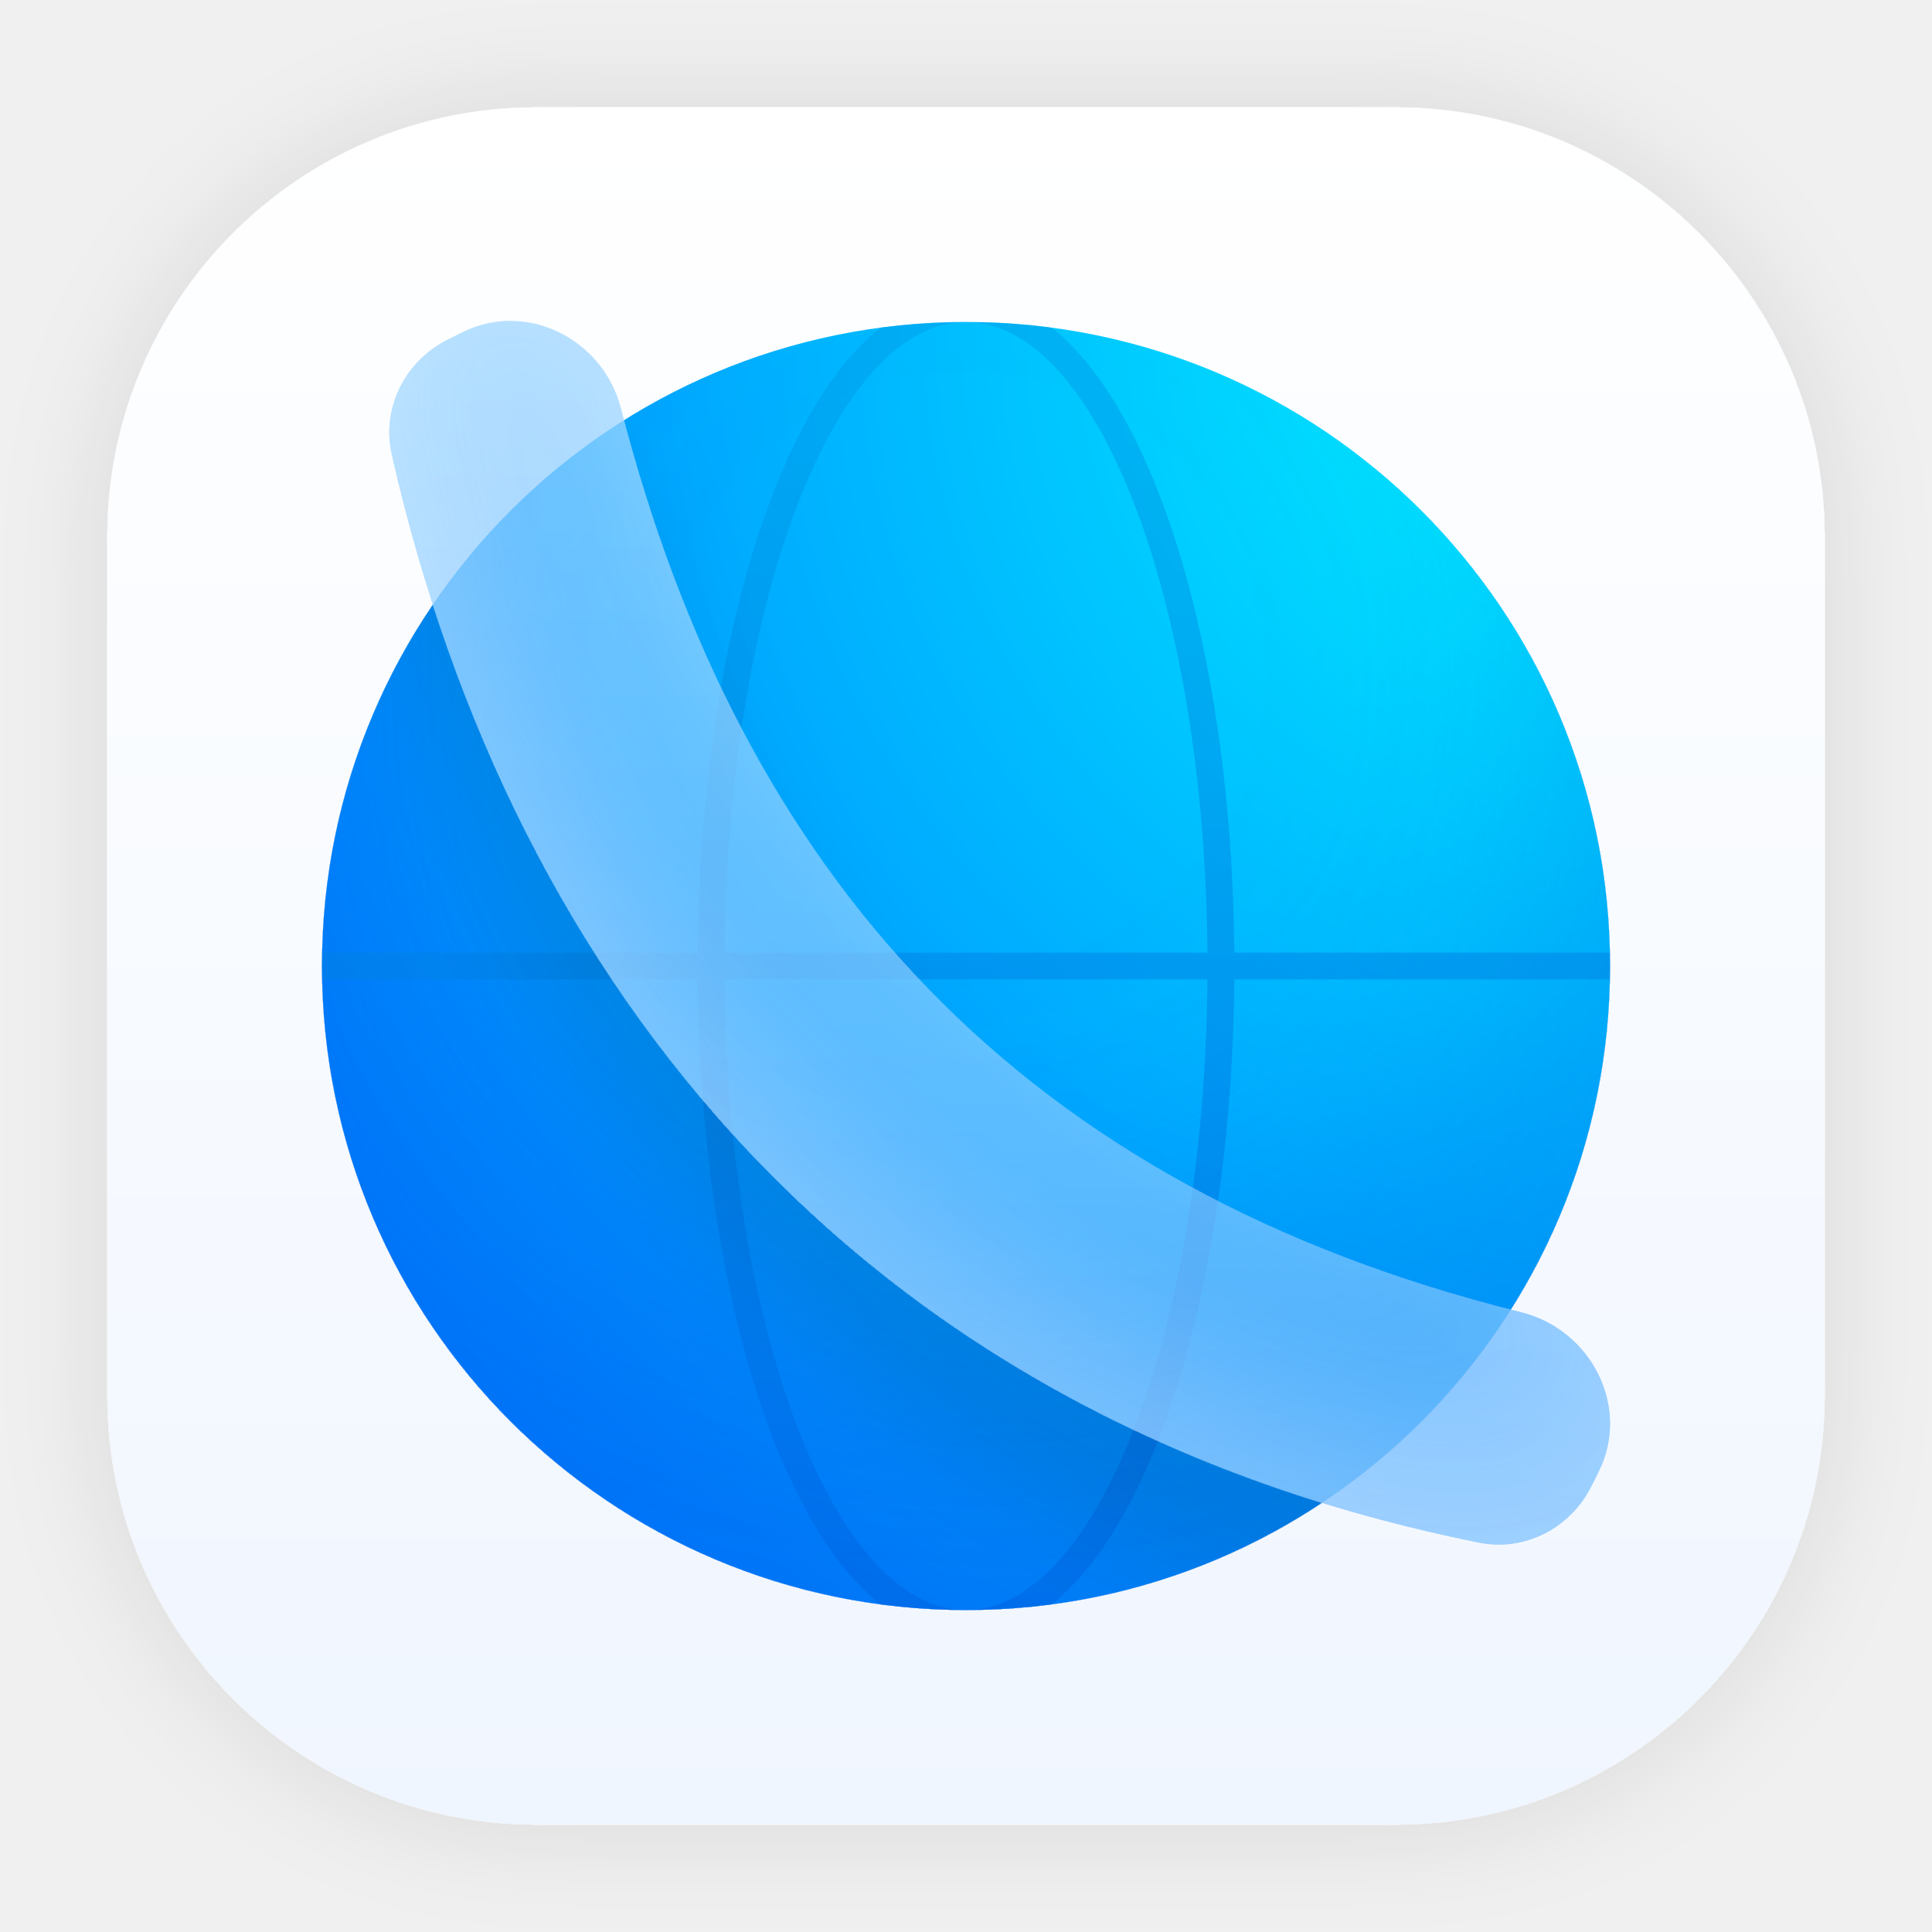
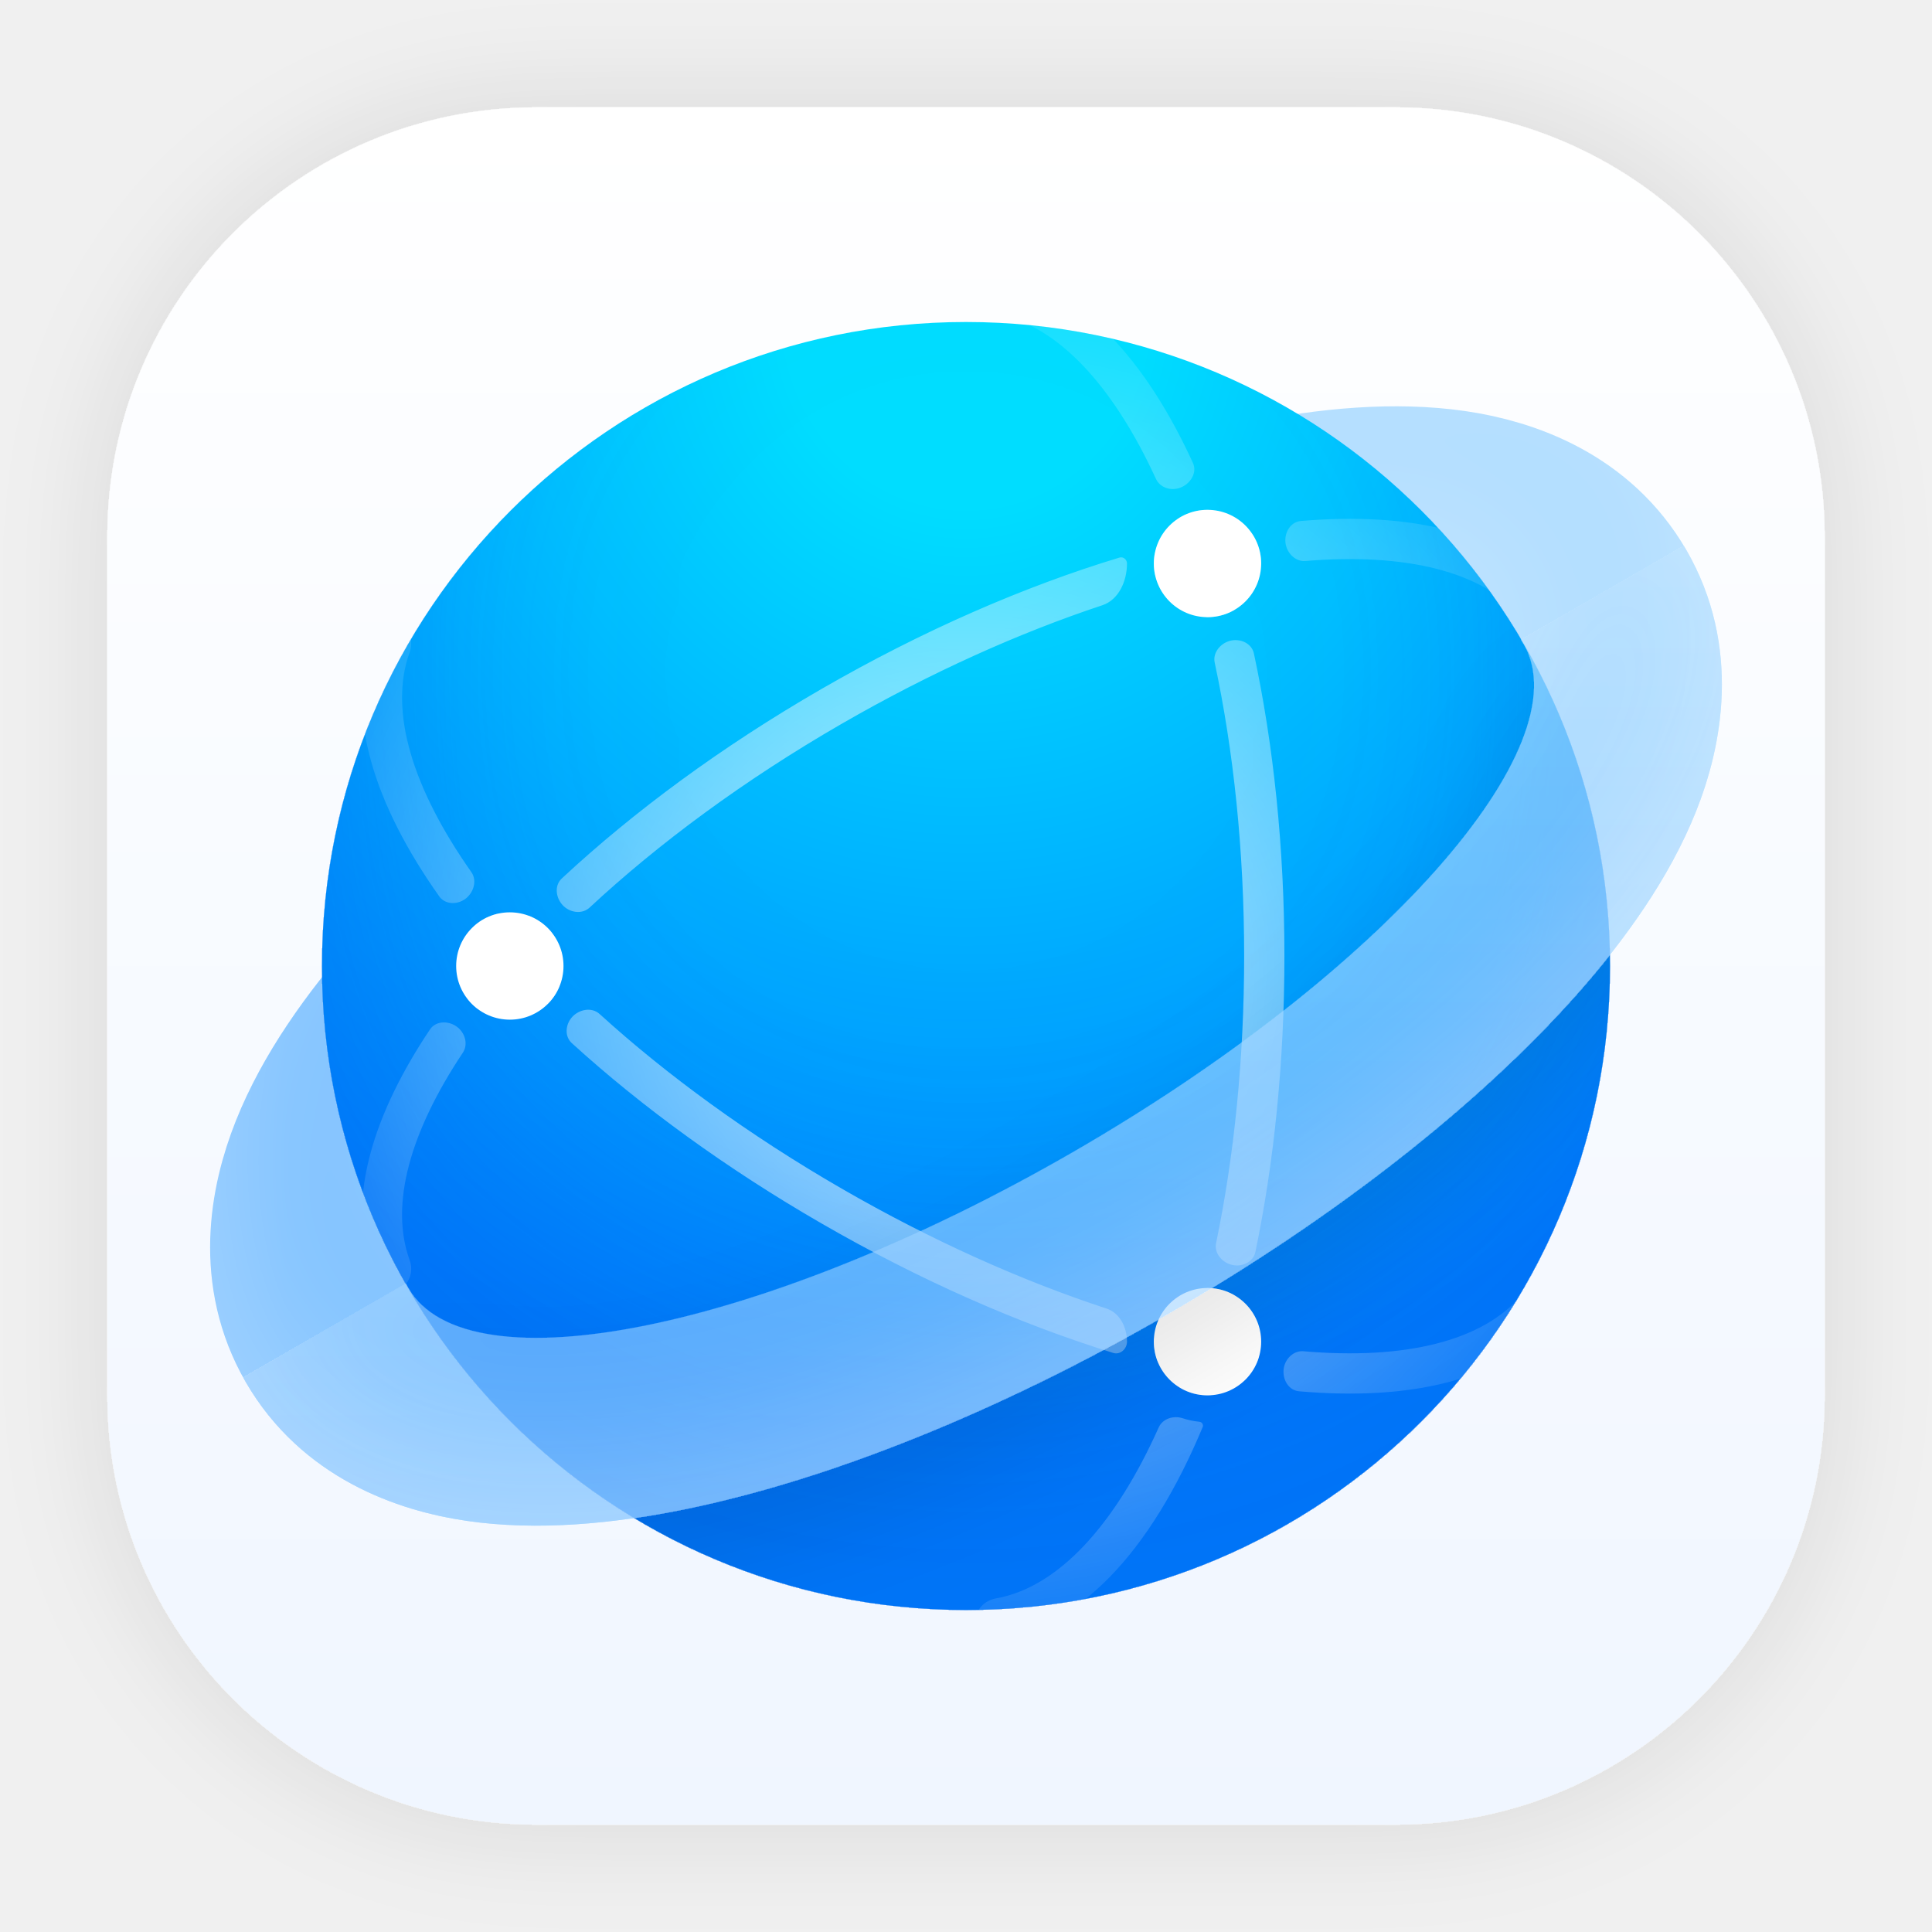
<svg xmlns="http://www.w3.org/2000/svg" width="72" height="72" viewBox="0 0 72 72" fill="none">
-   <g clip-path="url(#clip0_546_308)">
-     <g filter="url(#filter0_d_546_308)">
-       <rect x="4" y="4" width="64" height="64" rx="16" fill="url(#paint0_linear_546_308)" />
+   <g clip-path="url(#clip0_1412_49)">
+     <g filter="url(#filter0_d_1412_49)">
+       <rect x="4" y="4" width="64" height="64" rx="16" fill="url(#paint0_linear_1412_49)" />
    </g>
-     <mask id="mask0_546_308" style="mask-type:alpha" maskUnits="userSpaceOnUse" x="4" y="4" width="64" height="64">
+     <mask id="mask0_1412_49" style="mask-type:alpha" maskUnits="userSpaceOnUse" x="4" y="4" width="64" height="64">
      <rect x="4" y="4" width="64" height="64" rx="16" fill="white" />
    </mask>
-     <g mask="url(#mask0_546_308)">
-       <path d="M17.23 12.385L16.683 12.658C15.093 13.453 14.207 15.207 14.6 16.941C19.099 36.779 32.092 52.87 55.125 57.491C56.828 57.833 58.527 56.946 59.304 55.392L59.578 54.844C60.782 52.437 59.302 49.555 56.691 48.905C38.014 44.256 27.625 32.628 23.138 15.214C22.473 12.631 19.615 11.193 17.23 12.385Z" fill="url(#paint1_linear_546_308)" />
-       <g filter="url(#filter1_i_546_308)">
-         <path d="M12 36C12 22.745 22.745 12 36 12C49.255 12 60 22.745 60 36C60 49.255 49.255 60 36 60C22.745 60 12 49.255 12 36Z" fill="url(#paint2_radial_546_308)" />
+     <g mask="url(#mask0_1412_49)">
+       <g filter="url(#filter1_i_1412_49)">
+         <path d="M12.184 49.75C13.503 52.033 15.871 52.923 17.904 53.218C19.987 53.519 22.38 53.315 24.833 52.813C29.777 51.802 35.775 49.409 41.75 45.959C47.725 42.51 52.796 38.512 56.144 34.736C57.805 32.862 59.179 30.892 59.959 28.937C60.72 27.029 61.134 24.534 59.816 22.25C58.497 19.967 56.129 19.077 54.096 18.782C52.013 18.481 49.62 18.685 47.167 19.187C42.223 20.199 36.225 22.591 30.25 26.041C24.275 29.49 19.204 33.489 15.856 37.264C14.195 39.138 12.821 41.108 12.041 43.063C11.28 44.971 10.866 47.467 12.184 49.75Z" stroke="url(#paint1_linear_1412_49)" stroke-width="7" stroke-linejoin="round" />
      </g>
-       <mask id="mask1_546_308" style="mask-type:alpha" maskUnits="userSpaceOnUse" x="12" y="12" width="48" height="48">
-         <path d="M12 36C12 22.745 22.745 12 36 12C49.255 12 60 22.745 60 36C60 49.255 49.255 60 36 60C22.745 60 12 49.255 12 36Z" fill="url(#paint3_linear_546_308)" />
+       <g filter="url(#filter2_i_1412_49)">
+         <path d="M12 36C12 22.745 22.745 12 36 12C49.255 12 60 22.745 60 36C60 49.255 49.255 60 36 60C22.745 60 12 49.255 12 36Z" fill="url(#paint2_radial_1412_49)" />
+       </g>
+       <mask id="mask1_1412_49" style="mask-type:alpha" maskUnits="userSpaceOnUse" x="12" y="12" width="48" height="48">
+         <path d="M12 36C12 22.745 22.745 12 36 12C49.255 12 60 22.745 60 36C60 49.255 49.255 60 36 60C22.745 60 12 49.255 12 36Z" fill="url(#paint3_linear_1412_49)" />
      </mask>
-       <g mask="url(#mask1_546_308)">
-         <path fill-rule="evenodd" clip-rule="evenodd" d="M36 61C37.631 61 39.066 60.115 40.252 58.777C41.438 57.439 42.462 55.559 43.3 53.322C44.939 48.951 45.949 43.019 45.998 36.5H61V35.5H45.998C45.949 28.981 44.939 23.049 43.3 18.678C42.462 16.441 41.438 14.561 40.252 13.223C39.066 11.885 37.631 11 36 11C34.369 11 32.934 11.885 31.749 13.223C30.562 14.561 29.539 16.441 28.7 18.678C27.061 23.049 26.051 28.981 26.002 35.5H11V36.5H26.002C26.051 43.019 27.061 48.951 28.7 53.322C29.539 55.559 30.562 57.439 31.749 58.777C32.934 60.115 34.369 61 36 61ZM27.002 36.5C27.102 49.524 31.092 60 36 60C40.908 60 44.898 49.524 44.998 36.5H27.002ZM27.002 35.5H44.998C44.898 22.476 40.908 12 36 12C31.092 12 27.102 22.476 27.002 35.5Z" fill="url(#paint4_linear_546_308)" fill-opacity="0.5" />
-         <g filter="url(#filter2_d_546_308)">
-           <path d="M17.23 12.385L16.683 12.658C15.093 13.453 14.207 15.207 14.6 16.941C19.099 36.779 32.092 52.87 55.125 57.491C56.828 57.833 58.527 56.946 59.304 55.392L59.578 54.844C60.782 52.437 59.302 49.555 56.691 48.905C38.014 44.256 27.625 32.628 23.138 15.214C22.473 12.631 19.615 11.193 17.23 12.385Z" fill="url(#paint5_linear_546_308)" fill-opacity="0.01" shape-rendering="crispEdges" />
+       <g mask="url(#mask1_1412_49)">
+         <path fill-rule="evenodd" clip-rule="evenodd" d="M53.948 19.755C55.598 20.184 57.055 20.983 58.033 22.262C58.285 22.59 58.158 23.053 57.8 23.26C57.441 23.467 56.986 23.339 56.72 23.022C55.254 21.278 52.354 20.6 48.645 20.907C48.3 20.935 48 20.653 47.921 20.315C47.826 19.906 48.065 19.45 48.484 19.415C50.493 19.246 52.352 19.34 53.948 19.755ZM45 19C45.114 19 45.212 19.076 45.252 19.184C45.273 19.241 45.294 19.298 45.315 19.355C45.415 19.631 45.7 19.796 45.99 19.745C46.027 19.738 46.063 19.732 46.1 19.726C46.34 19.684 46.593 19.766 46.718 19.976C46.897 20.275 47 20.626 47 21C47 21.058 46.956 21.106 46.898 21.115C46.783 21.133 46.667 21.151 46.551 21.171C46.228 21.224 46.029 21.55 46.118 21.866C46.137 21.934 46.156 22.003 46.175 22.072C46.25 22.348 46.162 22.653 45.907 22.783C45.635 22.922 45.327 23 45 23C44.921 23 44.855 22.944 44.835 22.868C44.781 22.663 44.726 22.459 44.669 22.257C44.564 21.881 44.184 21.657 43.805 21.754C43.465 21.84 43.088 21.685 43.029 21.34C43.01 21.23 43 21.116 43 21C43 20.895 43.008 20.792 43.024 20.691C43.053 20.499 43.208 20.358 43.396 20.31C43.451 20.296 43.506 20.282 43.561 20.268C43.8 20.208 43.937 19.953 43.852 19.722C43.789 19.553 43.84 19.361 43.995 19.27C44.29 19.098 44.634 19 45 19ZM43.978 18.178C44.356 18.041 44.626 17.622 44.459 17.256C43.579 15.334 42.532 13.691 41.327 12.468C40.13 11.253 38.71 10.391 37.114 10.183C36.703 10.129 36.366 10.47 36.366 10.884C36.366 11.299 36.704 11.628 37.112 11.7C39.401 12.105 41.476 14.36 43.078 17.845C43.231 18.177 43.635 18.303 43.978 18.178ZM42 21C42 20.852 41.86 20.736 41.719 20.779C38.183 21.85 34.383 23.5 30.615 25.676C26.899 27.821 23.61 30.249 20.935 32.739C20.638 33.016 20.717 33.507 21.017 33.78C21.285 34.023 21.707 34.069 21.972 33.823C24.548 31.427 27.736 29.07 31.365 26.975C34.669 25.068 37.977 23.586 41.08 22.556C41.697 22.351 42 21.65 42 21ZM45.825 23.885C45.471 23.986 45.191 24.331 45.268 24.691C45.97 27.973 46.366 31.692 46.366 35.634C46.366 39.477 45.989 43.109 45.32 46.33C45.247 46.684 45.518 47.022 45.864 47.126C46.252 47.243 46.702 47.051 46.785 46.655C47.481 43.313 47.866 39.57 47.866 35.634C47.866 31.597 47.46 27.762 46.73 24.356C46.647 23.966 46.209 23.776 45.825 23.885ZM45.917 48.222C46.208 48.373 46.302 48.725 46.217 49.042C46.181 49.175 46.144 49.308 46.107 49.44C46.024 49.736 46.215 50.043 46.518 50.094C46.788 50.139 46.982 50.385 46.894 50.643C46.798 50.928 46.639 51.183 46.434 51.394C46.319 51.513 46.148 51.553 45.985 51.524C45.931 51.515 45.878 51.505 45.824 51.495C45.63 51.46 45.438 51.572 45.371 51.758C45.322 51.895 45.201 51.995 45.056 51.999C45.037 52 45.019 52 45 52C44.639 52 44.301 51.905 44.009 51.738C43.897 51.673 43.856 51.536 43.9 51.414C43.959 51.254 43.864 51.077 43.698 51.036C43.614 51.016 43.53 50.994 43.446 50.973C43.303 50.936 43.178 50.841 43.127 50.702C43.045 50.483 43 50.247 43 50C43 49.617 43.4 49.413 43.771 49.508C43.777 49.509 43.783 49.511 43.79 49.513C44.174 49.611 44.565 49.385 44.672 49.003C44.758 48.694 44.842 48.38 44.922 48.061C44.931 48.026 44.963 48 45 48C45.33 48 45.642 48.08 45.917 48.222ZM42 50C42 49.473 41.736 48.929 41.235 48.765C38.087 47.733 34.724 46.234 31.366 44.295C27.909 42.299 24.851 40.065 22.343 37.787C22.044 37.516 21.56 37.616 21.301 37.925C21.067 38.204 21.04 38.63 21.31 38.875C23.915 41.245 27.071 43.548 30.616 45.594C34.302 47.722 38.018 49.348 41.488 50.42C41.747 50.5 42 50.271 42 50ZM44.07 52.853C43.729 52.742 43.328 52.87 43.181 53.197C41.565 56.81 39.45 59.155 37.112 59.569C36.704 59.641 36.366 59.97 36.366 60.384C36.366 60.799 36.703 61.139 37.114 61.086C38.71 60.878 40.13 60.016 41.327 58.801C42.702 57.405 43.871 55.462 44.821 53.182C44.858 53.093 44.795 52.995 44.699 52.985C44.482 52.964 44.271 52.919 44.07 52.853ZM47.867 50.884C47.738 51.305 47.972 51.81 48.41 51.849C50.448 52.027 52.333 51.935 53.948 51.515C55.599 51.086 57.055 50.287 58.034 49.009C58.285 48.68 58.159 48.217 57.8 48.01C57.441 47.803 56.987 47.931 56.721 48.248C55.245 50.004 52.315 50.679 48.571 50.357C48.249 50.329 47.963 50.575 47.867 50.884ZM20.482 37.343C20.266 37.581 19.897 37.532 19.671 37.303C19.383 37.011 18.907 37.025 18.648 37.344C18.633 37.363 18.617 37.382 18.602 37.401C18.388 37.665 18.015 37.774 17.749 37.561C17.656 37.486 17.57 37.404 17.492 37.314C17.243 37.029 17.309 36.61 17.549 36.318C17.615 36.238 17.681 36.158 17.748 36.078C17.962 35.822 17.959 35.444 17.745 35.188C17.546 34.95 17.539 34.599 17.785 34.411C17.997 34.248 18.244 34.127 18.511 34.06C18.642 34.027 18.776 34.083 18.863 34.186C18.871 34.196 18.879 34.206 18.887 34.216C19.022 34.377 19.266 34.383 19.412 34.232C19.502 34.139 19.64 34.1 19.76 34.15C20.057 34.272 20.318 34.463 20.523 34.704C20.67 34.876 20.631 35.129 20.473 35.292C20.288 35.484 20.289 35.787 20.475 35.979C20.532 36.038 20.589 36.096 20.646 36.155C20.832 36.345 20.92 36.622 20.805 36.861C20.721 37.038 20.612 37.2 20.482 37.343ZM17.315 33.518C17.645 33.293 17.795 32.825 17.565 32.499C15.377 29.39 14.476 26.487 15.265 24.314C15.407 23.925 15.291 23.467 14.932 23.26C14.573 23.053 14.109 23.175 13.95 23.557C13.332 25.044 13.369 26.704 13.823 28.348C14.275 29.988 15.162 31.699 16.369 33.405C16.581 33.705 17.011 33.724 17.315 33.518ZM17.068 38.296C16.755 38.032 16.253 38.023 16.025 38.363C14.993 39.904 14.23 41.442 13.822 42.922C13.368 44.566 13.332 46.226 13.95 47.713C14.109 48.096 14.573 48.217 14.931 48.01C15.29 47.803 15.406 47.345 15.265 46.956C14.515 44.891 15.291 42.167 17.248 39.232C17.447 38.934 17.343 38.526 17.068 38.296Z" fill="url(#paint4_radial_1412_49)" />
+         <path fill-rule="evenodd" clip-rule="evenodd" d="M43 21C43 19.895 43.895 19 45 19C46.104 19 47 19.895 47 21C47 22.105 46.104 23 45 23C43.895 23 43 22.105 43 21ZM17 36C17 34.895 17.895 34 19 34C20.104 34 21 34.895 21 36C21 37.105 20.104 38 19 38C17.895 38 17 37.105 17 36ZM45 48C43.895 48 43 48.895 43 50C43 51.105 43.895 52 45 52C46.104 52 47 51.105 47 50C47 48.895 46.104 48 45 48Z" fill="white" />
+         <g filter="url(#filter3_d_1412_49)">
+           <path fill-rule="evenodd" clip-rule="evenodd" d="M9.887 52.598C12.016 55.363 15.143 56.354 17.402 56.682C20.037 57.063 22.871 56.787 25.535 56.242C30.938 55.137 37.29 52.576 43.5 48.99C49.71 45.405 55.104 41.184 58.763 37.058C60.567 35.024 62.222 32.708 63.209 30.235C64.056 28.115 64.761 24.911 63.43 21.684L57.163 25.303C57.426 29.529 50.313 36.974 40 42.928C29.687 48.883 19.683 51.32 16.155 48.979L9.887 52.598Z" fill="url(#paint5_linear_1412_49)" fill-opacity="0.01" shape-rendering="crispEdges" />
        </g>
      </g>
-       <g filter="url(#filter3_bi_546_308)">
-         <path d="M17.23 12.385L16.683 12.658C15.093 13.453 14.207 15.207 14.6 16.941C19.099 36.779 32.092 52.87 55.125 57.491C56.828 57.833 58.527 56.946 59.304 55.392L59.578 54.844C60.782 52.437 59.302 49.555 56.691 48.905C38.014 44.256 27.625 32.628 23.138 15.214C22.473 12.631 19.615 11.193 17.23 12.385Z" fill="url(#paint6_linear_546_308)" fill-opacity="0.6" />
+       <g filter="url(#filter4_bi_1412_49)">
+         <path fill-rule="evenodd" clip-rule="evenodd" d="M9.063 51.341C9.093 51.394 9.123 51.447 9.153 51.5C11.238 55.11 14.867 56.314 17.402 56.681C20.037 57.063 22.871 56.787 25.535 56.242C30.937 55.137 37.29 52.576 43.5 48.99C49.71 45.405 55.104 41.184 58.763 37.058C60.566 35.024 62.222 32.708 63.209 30.235C64.159 27.855 64.931 24.11 62.847 20.5C62.816 20.447 62.785 20.395 62.754 20.343L56.688 23.845C56.722 23.896 56.754 23.947 56.785 24C58.994 27.826 51.479 36.301 40 42.928C28.521 49.556 17.424 51.826 15.215 48C15.185 47.947 15.156 47.894 15.129 47.839L9.063 51.341Z" fill="url(#paint6_linear_1412_49)" fill-opacity="0.6" />
      </g>
    </g>
  </g>
  <defs>
-     <filter id="filter0_d_546_308" x="0" y="0" width="72" height="72" filterUnits="userSpaceOnUse" color-interpolation-filters="sRGB">
+     <filter id="filter0_d_1412_49" x="0" y="0" width="72" height="72" filterUnits="userSpaceOnUse" color-interpolation-filters="sRGB">
      <feFlood flood-opacity="0" result="BackgroundImageFix" />
      <feColorMatrix in="SourceAlpha" type="matrix" values="0 0 0 0 0 0 0 0 0 0 0 0 0 0 0 0 0 0 127 0" result="hardAlpha" />
      <feOffset />
      <feGaussianBlur stdDeviation="2" />
      <feComposite in2="hardAlpha" operator="out" />
      <feColorMatrix type="matrix" values="0 0 0 0 0 0 0 0 0 0 0 0 0 0 0 0 0 0 0.1 0" />
-       <feBlend mode="normal" in2="BackgroundImageFix" result="effect1_dropShadow_546_308" />
-       <feBlend mode="normal" in="SourceGraphic" in2="effect1_dropShadow_546_308" result="shape" />
+       <feBlend mode="normal" in2="BackgroundImageFix" result="effect1_dropShadow_1412_49" />
+       <feBlend mode="normal" in="SourceGraphic" in2="effect1_dropShadow_1412_49" result="shape" />
    </filter>
-     <filter id="filter1_i_546_308" x="12" y="1" width="48" height="59" filterUnits="userSpaceOnUse" color-interpolation-filters="sRGB">
+     <filter id="filter1_i_1412_49" x="7.829" y="12.142" width="56.342" height="44.717" filterUnits="userSpaceOnUse" color-interpolation-filters="sRGB">
+       <feFlood flood-opacity="0" result="BackgroundImageFix" />
+       <feBlend mode="normal" in="SourceGraphic" in2="BackgroundImageFix" result="shape" />
+       <feColorMatrix in="SourceAlpha" type="matrix" values="0 0 0 0 0 0 0 0 0 0 0 0 0 0 0 0 0 0 127 0" result="hardAlpha" />
+       <feOffset dy="-3" />
+       <feGaussianBlur stdDeviation="3" />
+       <feComposite in2="hardAlpha" operator="arithmetic" k2="-1" k3="1" />
+       <feColorMatrix type="matrix" values="0 0 0 0 1 0 0 0 0 1 0 0 0 0 1 0 0 0 0.25 0" />
+       <feBlend mode="normal" in2="shape" result="effect1_innerShadow_1412_49" />
+     </filter>
+     <filter id="filter2_i_1412_49" x="12" y="1" width="48" height="59" filterUnits="userSpaceOnUse" color-interpolation-filters="sRGB">
      <feFlood flood-opacity="0" result="BackgroundImageFix" />
      <feBlend mode="normal" in="SourceGraphic" in2="BackgroundImageFix" result="shape" />
      <feColorMatrix in="SourceAlpha" type="matrix" values="0 0 0 0 0 0 0 0 0 0 0 0 0 0 0 0 0 0 127 0" result="hardAlpha" />
      <feOffset dy="-11" />
      <feGaussianBlur stdDeviation="5.5" />
      <feComposite in2="hardAlpha" operator="arithmetic" k2="-1" k3="1" />
      <feColorMatrix type="matrix" values="0 0 0 0 0 0 0 0 0 0.38 0 0 0 0 0.878 0 0 0 0.25 0" />
-       <feBlend mode="normal" in2="shape" result="effect1_innerShadow_546_308" />
+       <feBlend mode="normal" in2="shape" result="effect1_innerShadow_1412_49" />
    </filter>
-     <filter id="filter2_d_546_308" x="10.507" y="11.96" width="53.495" height="53.604" filterUnits="userSpaceOnUse" color-interpolation-filters="sRGB">
+     <filter id="filter3_d_1412_49" x="5.887" y="19.684" width="62.284" height="43.174" filterUnits="userSpaceOnUse" color-interpolation-filters="sRGB">
      <feFlood flood-opacity="0" result="BackgroundImageFix" />
      <feColorMatrix in="SourceAlpha" type="matrix" values="0 0 0 0 0 0 0 0 0 0 0 0 0 0 0 0 0 0 127 0" result="hardAlpha" />
-       <feOffset dy="4" />
+       <feOffset dy="2" />
      <feGaussianBlur stdDeviation="2" />
      <feComposite in2="hardAlpha" operator="out" />
      <feColorMatrix type="matrix" values="0 0 0 0 0 0 0 0 0 0 0 0 0 0 0 0 0 0 0.1 0" />
-       <feBlend mode="normal" in2="BackgroundImageFix" result="effect1_dropShadow_546_308" />
-       <feBlend mode="normal" in="SourceGraphic" in2="effect1_dropShadow_546_308" result="shape" />
+       <feBlend mode="normal" in2="BackgroundImageFix" result="effect1_dropShadow_1412_49" />
+       <feBlend mode="normal" in="SourceGraphic" in2="effect1_dropShadow_1412_49" result="shape" />
    </filter>
-     <filter id="filter3_bi_546_308" x="10.507" y="7.961" width="53.495" height="53.604" filterUnits="userSpaceOnUse" color-interpolation-filters="sRGB">
+     <filter id="filter4_bi_1412_49" x="6.063" y="17.343" width="61.108" height="42.516" filterUnits="userSpaceOnUse" color-interpolation-filters="sRGB">
      <feFlood flood-opacity="0" result="BackgroundImageFix" />
-       <feGaussianBlur in="BackgroundImageFix" stdDeviation="2" />
-       <feComposite in2="SourceAlpha" operator="in" result="effect1_backgroundBlur_546_308" />
-       <feBlend mode="normal" in="SourceGraphic" in2="effect1_backgroundBlur_546_308" result="shape" />
+       <feGaussianBlur in="BackgroundImageFix" stdDeviation="1.5" />
+       <feComposite in2="SourceAlpha" operator="in" result="effect1_backgroundBlur_1412_49" />
+       <feBlend mode="normal" in="SourceGraphic" in2="effect1_backgroundBlur_1412_49" result="shape" />
      <feColorMatrix in="SourceAlpha" type="matrix" values="0 0 0 0 0 0 0 0 0 0 0 0 0 0 0 0 0 0 127 0" result="hardAlpha" />
      <feOffset dy="-3" />
      <feGaussianBlur stdDeviation="3" />
      <feComposite in2="hardAlpha" operator="arithmetic" k2="-1" k3="1" />
      <feColorMatrix type="matrix" values="0 0 0 0 1 0 0 0 0 1 0 0 0 0 1 0 0 0 0.25 0" />
-       <feBlend mode="normal" in2="shape" result="effect2_innerShadow_546_308" />
+       <feBlend mode="normal" in2="shape" result="effect2_innerShadow_1412_49" />
    </filter>
-     <linearGradient id="paint0_linear_546_308" x1="36" y1="4" x2="36" y2="68" gradientUnits="userSpaceOnUse">
+     <linearGradient id="paint0_linear_1412_49" x1="36" y1="4" x2="36" y2="68" gradientUnits="userSpaceOnUse">
      <stop stop-color="white" />
      <stop offset="1" stop-color="#F0F6FF" />
    </linearGradient>
-     <linearGradient id="paint1_linear_546_308" x1="38" y1="12" x2="38" y2="56" gradientUnits="userSpaceOnUse">
+     <linearGradient id="paint1_linear_1412_49" x1="55.053" y1="25" x2="16.947" y2="47" gradientUnits="userSpaceOnUse">
      <stop stop-color="#B0DDFF" />
      <stop offset="1" stop-color="#80C2FF" />
    </linearGradient>
-     <radialGradient id="paint2_radial_546_308" cx="0" cy="0" r="1" gradientUnits="userSpaceOnUse" gradientTransform="translate(60 12) rotate(135) scale(67.8822)">
+     <radialGradient id="paint2_radial_1412_49" cx="0" cy="0" r="1" gradientUnits="userSpaceOnUse" gradientTransform="translate(36 12) rotate(90) scale(48 45.6596)">
      <stop offset="0.146" stop-color="#00DDFF" />
      <stop offset="0.851" stop-color="#007AFF" />
    </radialGradient>
-     <linearGradient id="paint3_linear_546_308" x1="36" y1="12" x2="36" y2="60" gradientUnits="userSpaceOnUse">
+     <linearGradient id="paint3_linear_1412_49" x1="36" y1="12" x2="36" y2="60" gradientUnits="userSpaceOnUse">
      <stop stop-color="#00DDFF" />
      <stop offset="1" stop-color="#007AFF" />
    </linearGradient>
-     <linearGradient id="paint4_linear_546_308" x1="36" y1="11.021" x2="36" y2="60.979" gradientUnits="userSpaceOnUse">
-       <stop stop-color="#00A0E8" />
-       <stop offset="1" stop-color="#0061E0" />
-     </linearGradient>
-     <linearGradient id="paint5_linear_546_308" x1="38" y1="12" x2="38" y2="56" gradientUnits="userSpaceOnUse">
+     <radialGradient id="paint4_radial_1412_49" cx="0" cy="0" r="1" gradientUnits="userSpaceOnUse" gradientTransform="translate(35.9999 36) rotate(-90) scale(24 24.333)">
+       <stop stop-color="white" stop-opacity="0.75" />
+       <stop offset="1" stop-color="white" stop-opacity="0.1" />
+     </radialGradient>
+     <linearGradient id="paint5_linear_1412_49" x1="39.966" y1="13.401" x2="39.966" y2="57.455" gradientUnits="userSpaceOnUse">
      <stop stop-color="#B0DDFF" />
      <stop offset="1" stop-color="#80C2FF" />
    </linearGradient>
-     <linearGradient id="paint6_linear_546_308" x1="38" y1="12" x2="38" y2="56" gradientUnits="userSpaceOnUse">
+     <linearGradient id="paint6_linear_1412_49" x1="35.193" y1="21.752" x2="35.193" y2="57.34" gradientUnits="userSpaceOnUse">
      <stop stop-color="#B0DDFF" />
      <stop offset="1" stop-color="#80C2FF" />
    </linearGradient>
-     <clipPath id="clip0_546_308">
+     <clipPath id="clip0_1412_49">
      <rect width="72" height="72" fill="white" />
    </clipPath>
  </defs>
</svg>
